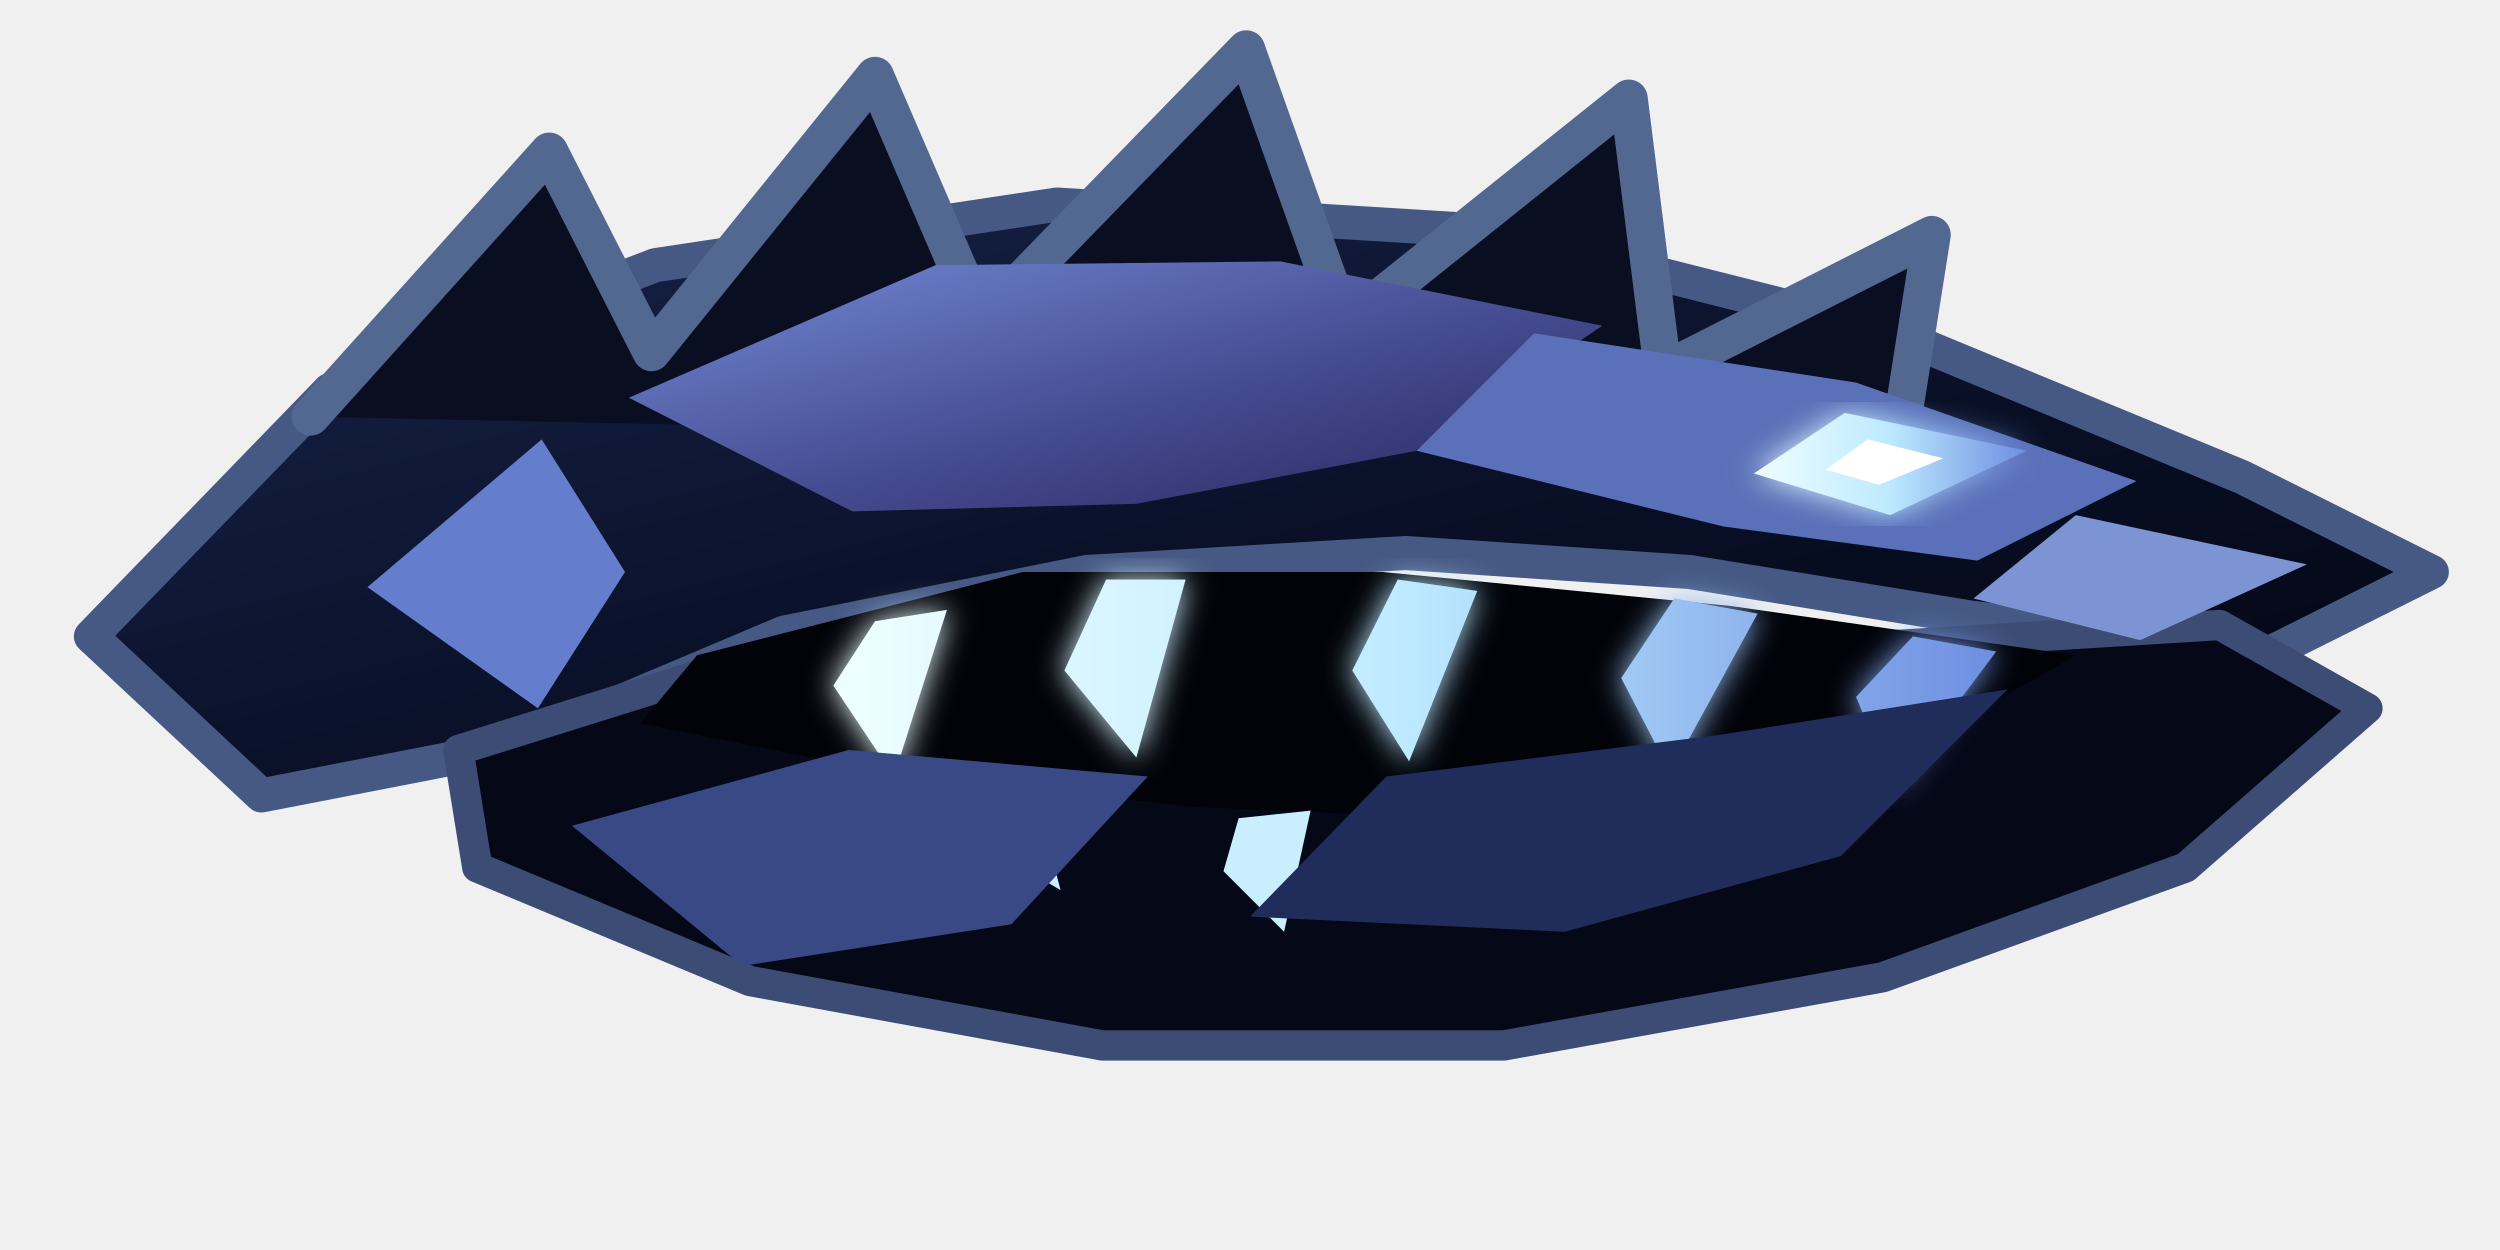
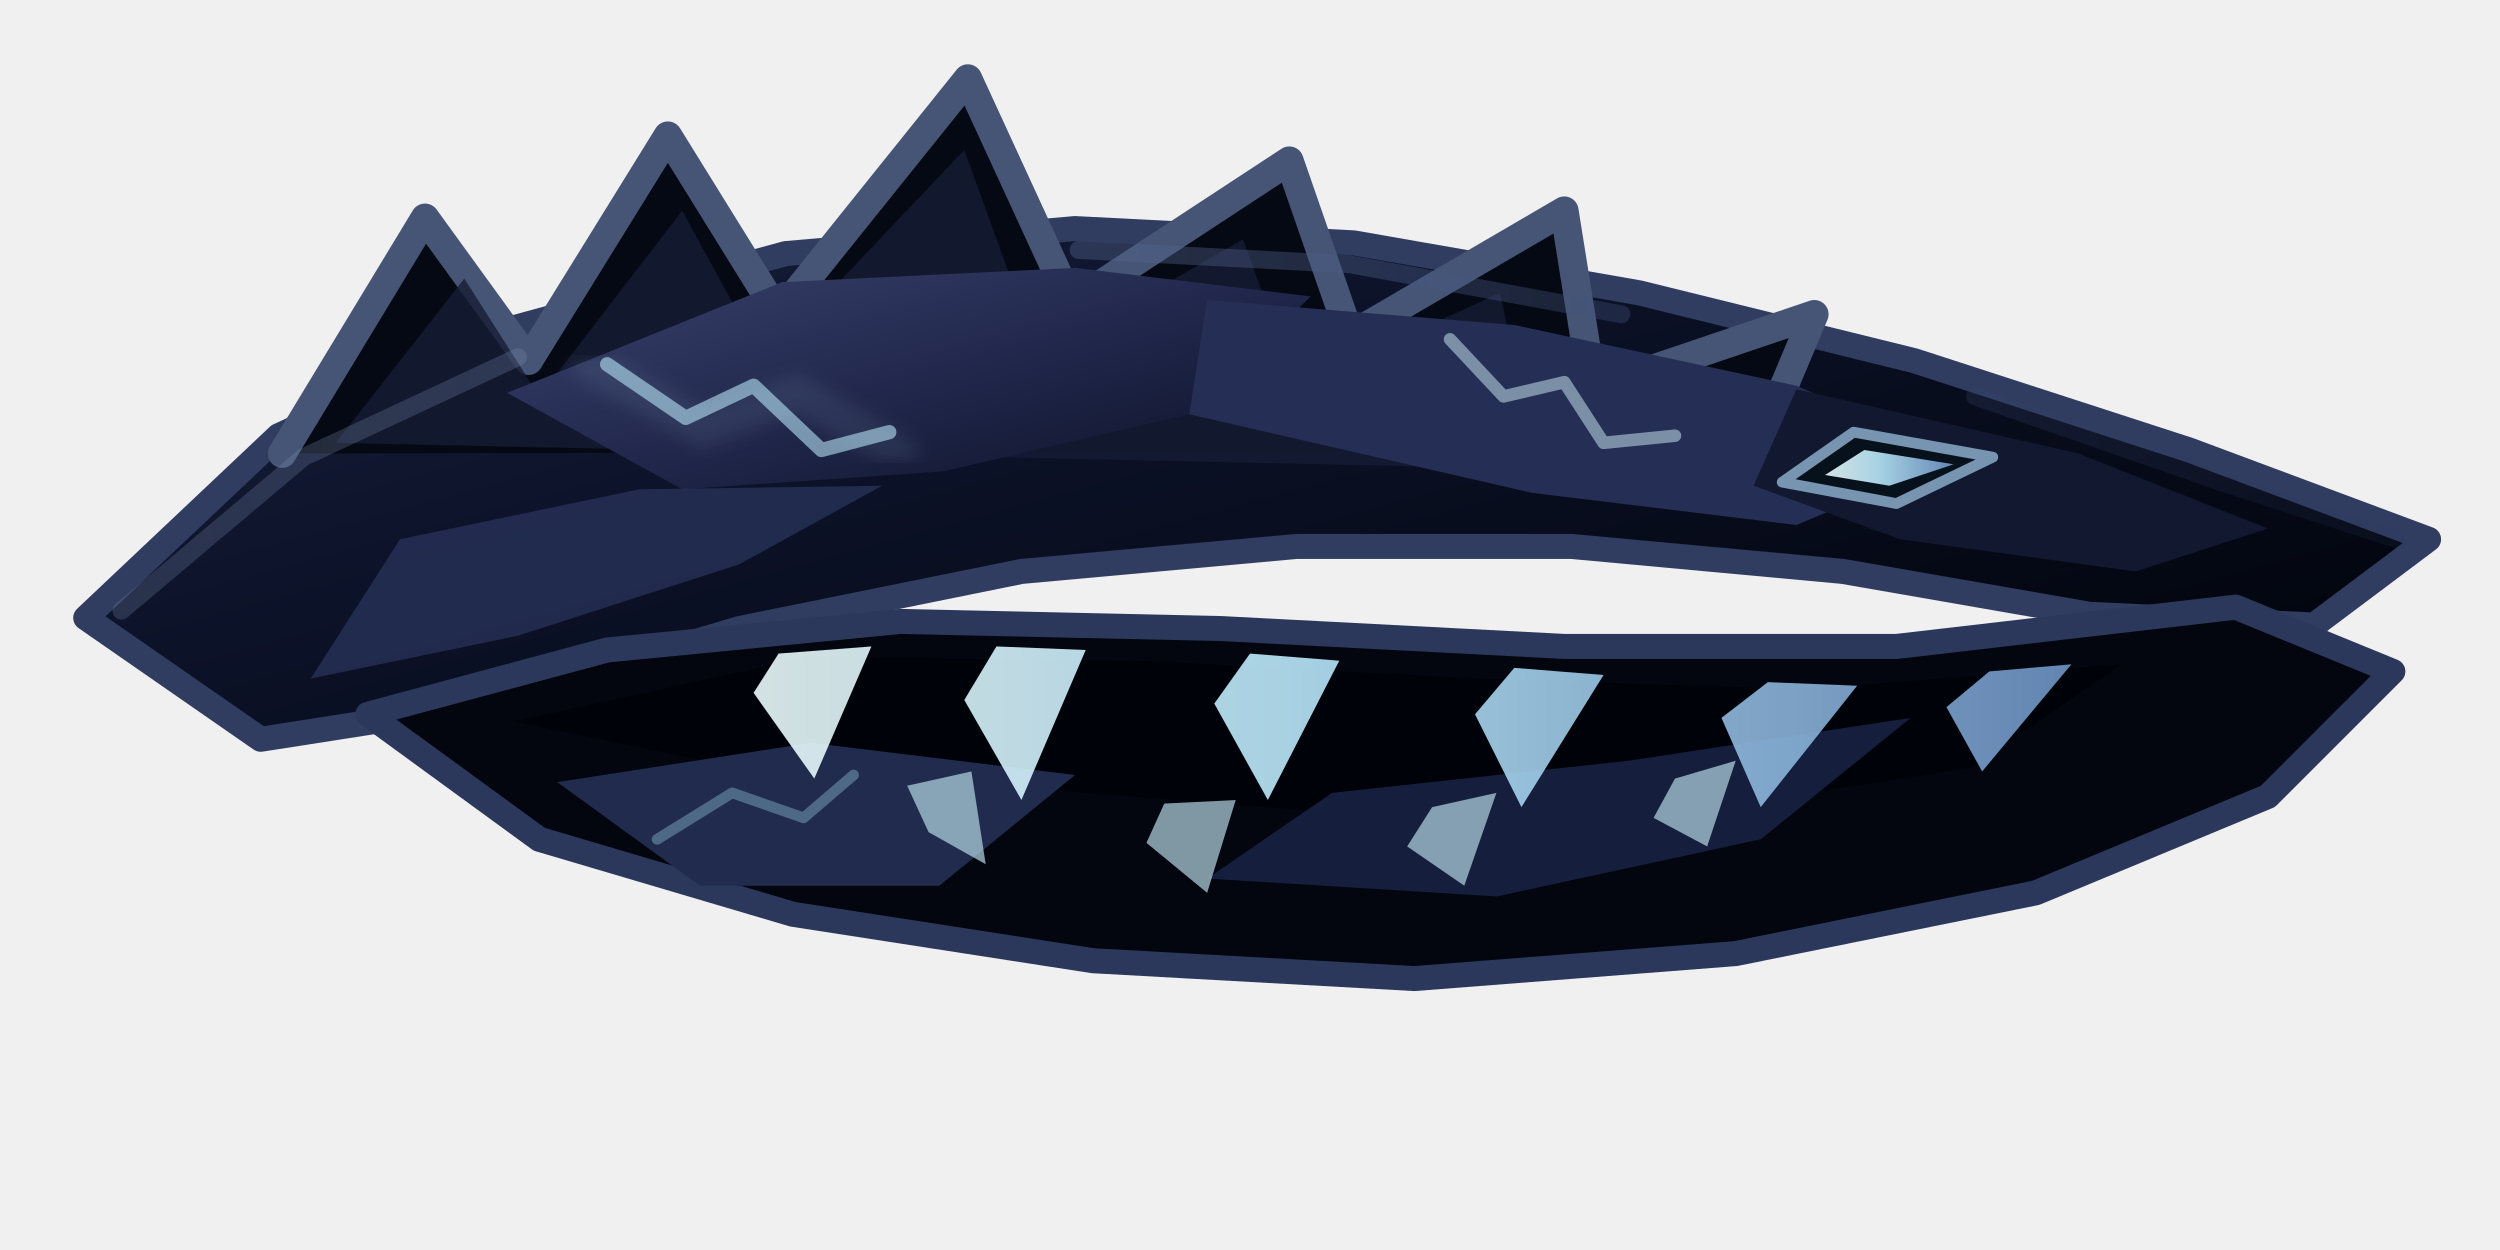
- <svg xmlns="http://www.w3.org/2000/svg" viewBox="0 0 660 330">
+ <svg xmlns="http://www.w3.org/2000/svg" viewBox="0 0 700 350">
  <defs>
-     <linearGradient id="armor" x1="0" y1="0" x2="1" y2="1">
-       <stop stop-color="#18244b" />
-       <stop offset=".55" stop-color="#091027" />
-       <stop offset="1" stop-color="#030611" />
+     <linearGradient id="shell" x1="0" y1="0" x2="1" y2=".8">
+       <stop stop-color="#18213f" />
+       <stop offset=".42" stop-color="#0c1228" />
+       <stop offset="1" stop-color="#02050d" />
    </linearGradient>
    <linearGradient id="plate" x1="0" y1="0" x2="1" y2="1">
-       <stop stop-color="#738bd6" />
-       <stop offset=".55" stop-color="#464c92" />
-       <stop offset="1" stop-color="#28275b" />
+       <stop stop-color="#39436d" />
+       <stop offset=".5" stop-color="#22284d" />
+       <stop offset="1" stop-color="#0b1025" />
    </linearGradient>
-     <linearGradient id="ice" x1="0" y1="0" x2="1" y2="0">
+     <linearGradient id="rim" x1="0" y1="0" x2="1" y2="0">
+       <stop stop-color="#8c9fc2" stop-opacity=".22" />
+       <stop offset=".55" stop-color="#485a84" stop-opacity=".42" />
+       <stop offset="1" stop-color="#2a365c" stop-opacity=".15" />
+     </linearGradient>
+     <linearGradient id="frost" x1="0" y1="0" x2="1" y2="0">
      <stop stop-color="#efffff" />
-       <stop offset=".5" stop-color="#bde9ff" />
-       <stop offset="1" stop-color="#6d8ee1" />
+       <stop offset=".42" stop-color="#bcecff" />
+       <stop offset="1" stop-color="#7197c9" />
    </linearGradient>
-     <filter id="glow">
-       <feGaussianBlur stdDeviation="4" result="b" />
-       <feMerge>
-         <feMergeNode in="b" />
-         <feMergeNode in="SourceGraphic" />
-       </feMerge>
+     <filter id="soft">
+       <feGaussianBlur stdDeviation="2.3" />
    </filter>
  </defs>
  <g stroke-linejoin="round" stroke-linecap="round">
-     <path d="M24 168 87 103 173 70 279 54 393 61 500 88 592 126 642 151 598 173 520 163 446 151 371 146 287 151 207 167 136 197 69 210Z" fill="url(#armor)" stroke="#465984" stroke-width="9" />
-     <path d="M82 110 145 40 172 93 231 20 259 85 329 13 355 86 430 26 439 98 510 62 501 119" fill="#0a0e21" stroke="#536891" stroke-width="10" />
-     <path d="M166 105 247 70 338 69 423 86 374 119 300 133 225 135Z" fill="url(#plate)" />
-     <path d="M405 88 490 101 564 127 522 148 455 139 374 119Z" fill="#5a70b8" />
-     <path d="M487 109 535 119 499 136 463 125Z" fill="url(#ice)" filter="url(#glow)" />
-     <path d="M493 116 513 121 496 128 482 124Z" fill="#fff" />
-     <path d="M121 198 201 173 291 164 389 166 489 171 586 165 625 187 577 229 497 258 397 276 291 276 198 259 126 229Z" fill="#050817" stroke="#3c4c74" stroke-width="8" />
-     <path d="M184 173 270 151 365 151 457 160 548 173 492 205 405 217 315 213 234 204 169 191Z" fill="#010309" />
-     <path d="M231 164 250 161 236 205 220 181Z M292 153 313 153 300 200 281 177Z M369 153 390 156 372 201 357 177Z M442 158 464 162 441 204 428 179Z M505 168 527 172 500 208 490 184Z" fill="url(#ice)" filter="url(#glow)" />
-     <path d="M254 211 272 205 280 235 263 225Z M327 216 346 214 339 246 323 230Z M402 215 421 211 410 243 395 229Z" fill="#c9efff" />
-     <path d="M151 218 224 198 303 205 267 244 196 255Z" fill="#384985" />
-     <path d="M366 205 454 194 530 182 486 226 413 246 330 242Z" fill="#202c59" />
-     <path d="M97 155 143 116 165 151 142 187Z" fill="#647dcc" />
-     <path d="M548 136 609 149 565 169 521 158Z" fill="#7d94d4" />
+     <path d="M24 173 78 122 143 92 220 71 301 64 379 68 459 82 536 101 613 126 680 151 648 175 585 172 516 160 440 153 363 153 286 160 207 176 137 197 73 207Z" fill="url(#shell)" stroke="#303c60" stroke-width="7" />
+     <path d="M79 127 119 61 148 101 187 38 218 88 271 22 300 85 361 45 378 94 438 59 446 109 508 88 492 126" fill="#050913" stroke="#465575" stroke-width="8" />
+     <path d="M94 124 130 78 151 111 191 59 214 101 270 42 291 100 348 67 363 108 420 82 428 119 477 104 463 132" fill="#151b34" opacity=".8" />
+     <path d="M142 110 219 79 301 75 367 83 333 116 264 132 191 137Z" fill="url(#plate)" />
+     <path d="M338 84 424 91 503 108 548 128 503 147 429 138 333 116Z" fill="#252f55" />
+     <path d="M503 109 582 127 635 148 598 160 532 151 491 136Z" fill="#11182f" />
+     <path d="M112 151 179 137 247 136 207 158 145 178 87 190Z" fill="#29345d" opacity=".72" />
+     <path d="M519 121 558 128 531 141 499 135Z" fill="#07111b" stroke="#7795b1" stroke-width="3" />
+     <path d="M522 126 547 130 529 136 511 133Z" fill="url(#frost)" opacity=".88" />
+     <path d="M103 200 170 182 252 174 342 176 438 181 531 181 626 170 670 188 635 223 570 250 486 267 396 274 306 269 222 256 151 235Z" fill="#03060f" stroke="#2c385b" stroke-width="7" />
+     <path d="M144 202 226 184 320 185 414 190 505 193 594 186 552 215 468 228 379 228 291 221 207 215Z" fill="#000209" />
+     <path d="M156 219 227 208 301 217 263 248 196 248Z" fill="#202b4d" />
+     <path d="M373 222 456 213 535 201 493 235 419 251 338 246Z" fill="#151f3d" />
+     <path d="M218 183 244 181 228 218 211 194Z M279 181 304 182 286 224 270 196Z M350 183 375 185 355 224 340 197Z M424 187 449 189 426 226 413 200Z M495 191 520 192 493 226 482 201Z M557 188 580 186 555 216 545 198Z" fill="url(#frost)" opacity=".88" />
+     <path d="M254 220 272 216 276 242 260 233Z M326 225 346 224 338 250 321 236Z M401 226 419 222 410 248 394 237Z M469 218 486 213 478 237 463 229Z" fill="#b8dce9" opacity=".68" />
+     <path d="M170 102 192 117 211 108 230 126 249 121" fill="none" stroke="#bfefff" stroke-width="4" opacity=".56" />
+     <path d="M406 95 421 111 438 107 449 124 469 122" fill="none" stroke="#d9f8ff" stroke-width="3.5" opacity=".48" />
+     <path d="M184 235 205 222 225 229 239 217" fill="none" stroke="#9fd8ea" stroke-width="3" opacity=".36" />
+     <path d="M165 102 197 120 223 110 252 127" fill="none" stroke="#bfefff" stroke-width="10" opacity=".08" filter="url(#soft)" />
+     <path d="M34 171 85 128 145 100 M302 70 378 74 454 88 M553 111 622 135 671 151" fill="none" stroke="url(#rim)" stroke-width="5" />
  </g>
</svg>
